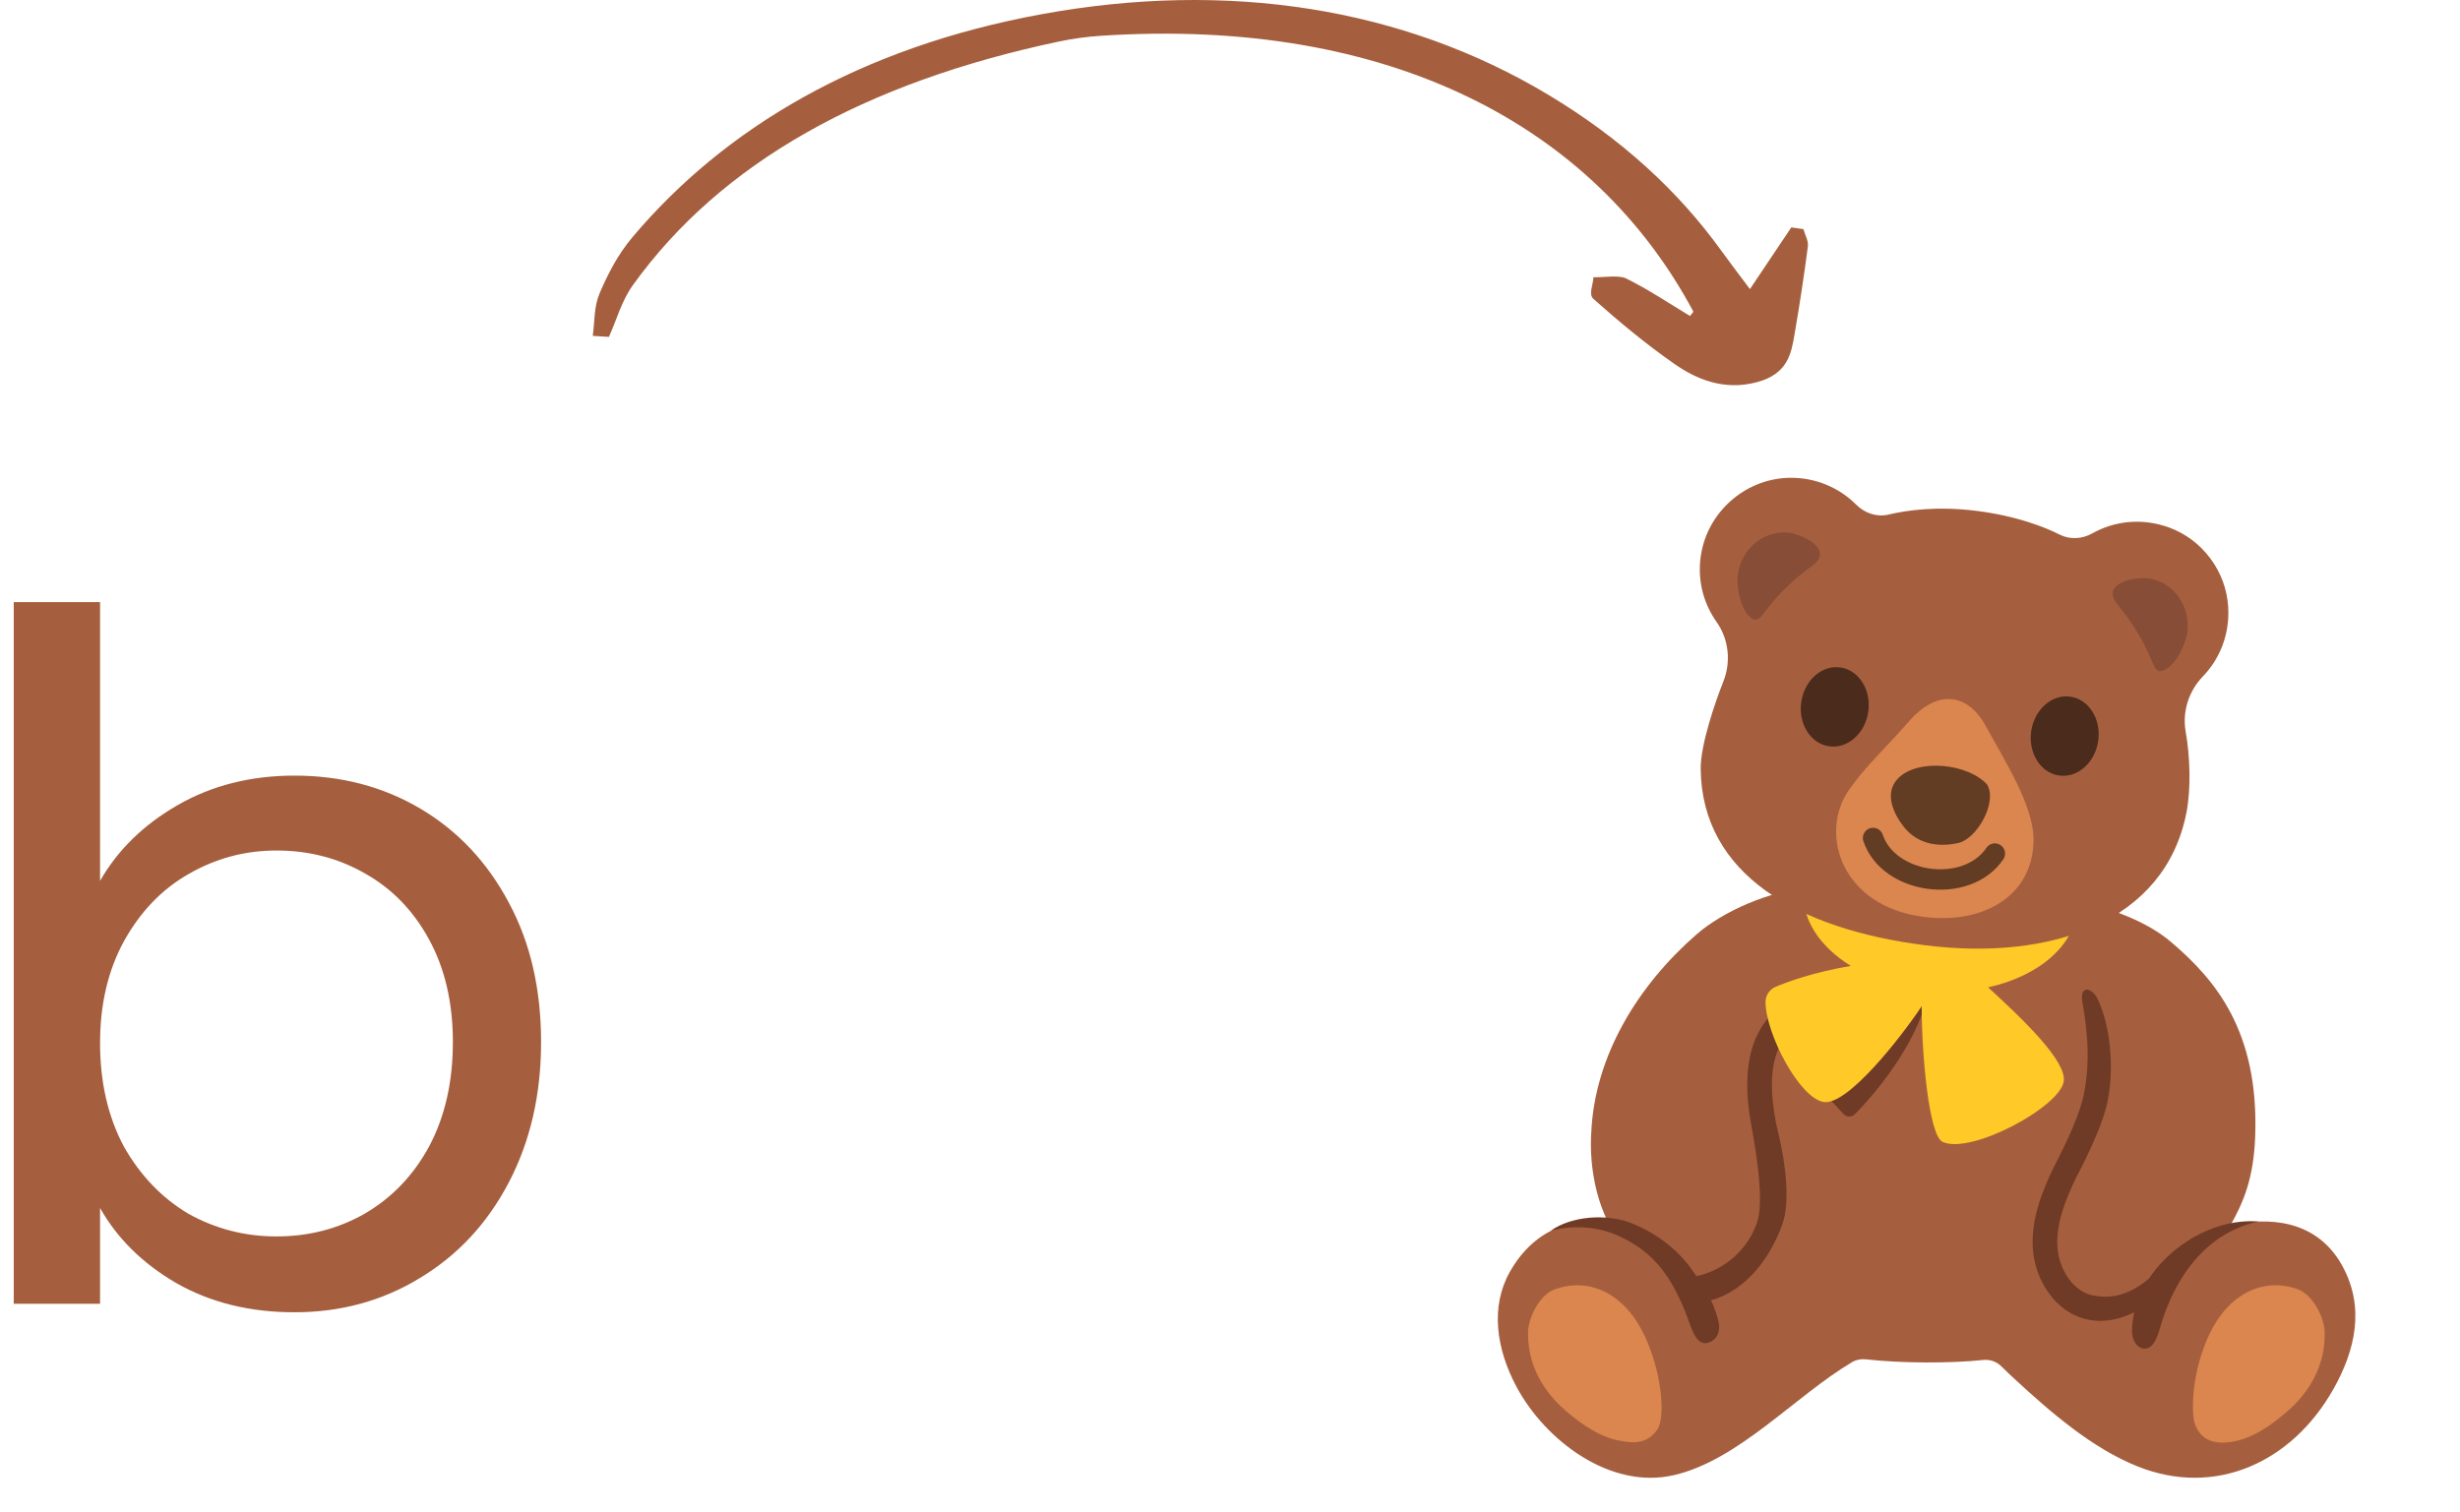
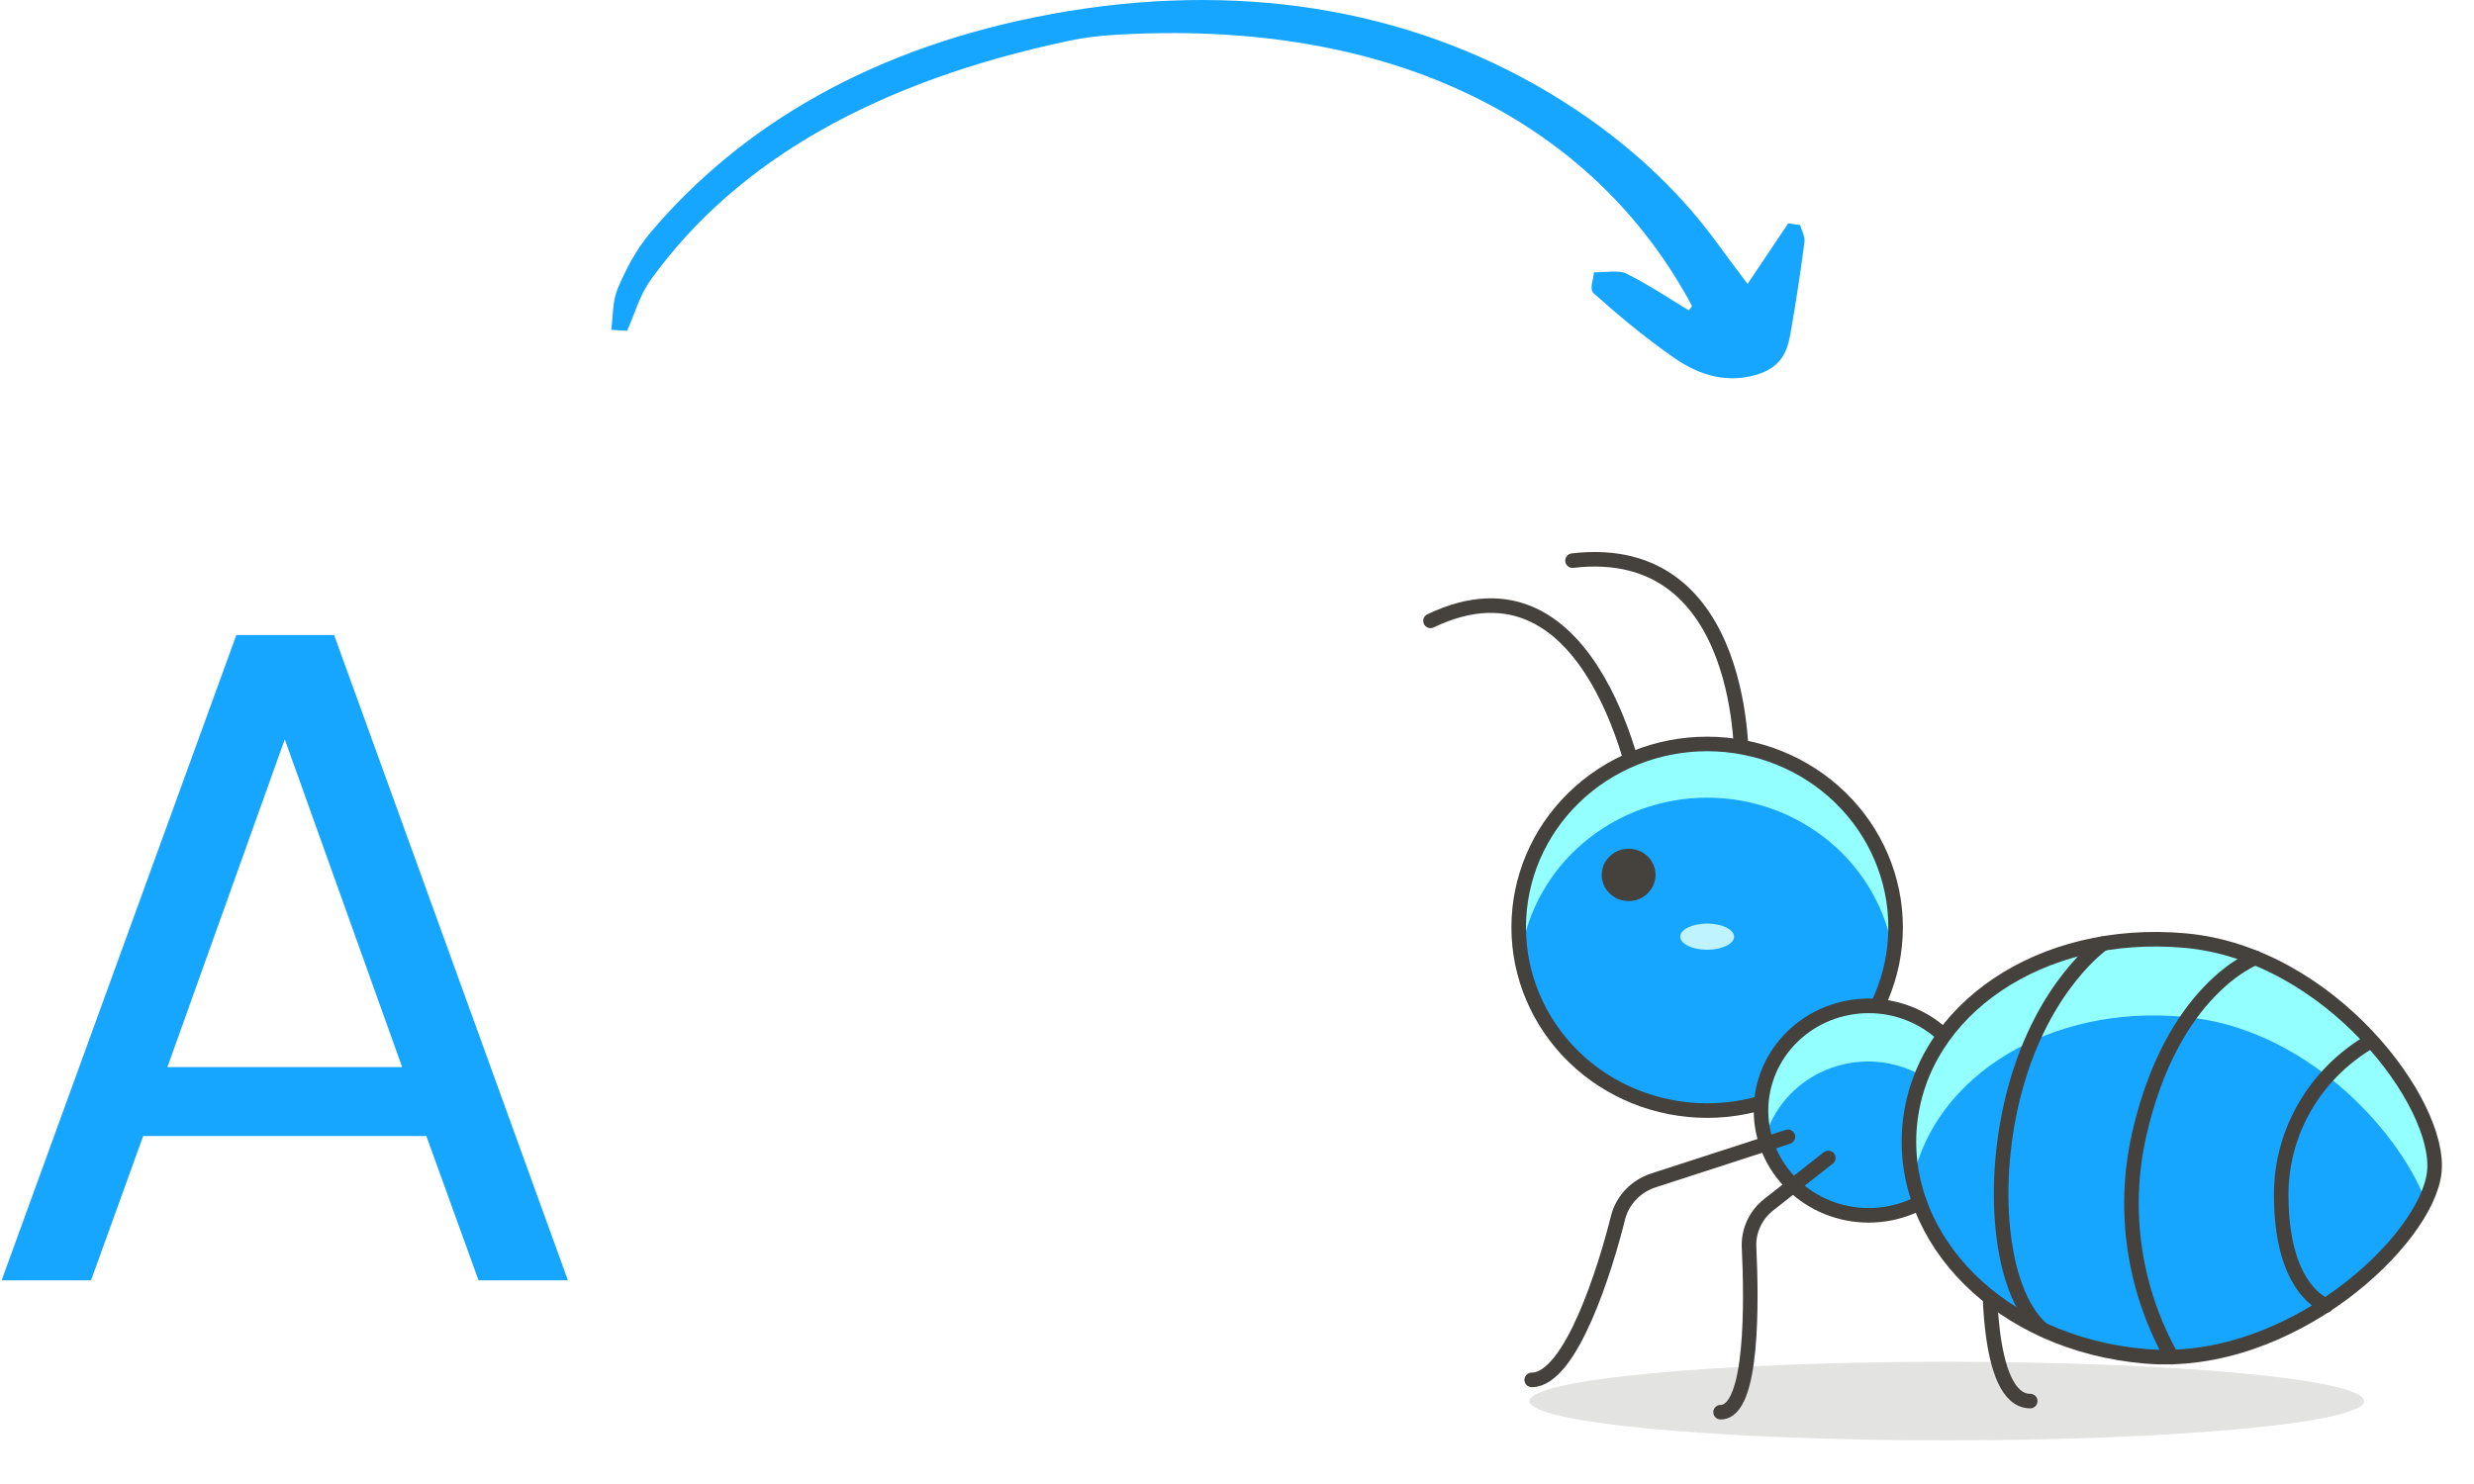
- <svg xmlns="http://www.w3.org/2000/svg" width="83" height="51" viewBox="0 0 83 51" fill="none">
-   <path d="M3.376 29.728C3.973 28.683 4.848 27.829 6 27.168C7.152 26.507 8.464 26.176 9.936 26.176C11.515 26.176 12.933 26.549 14.192 27.296C15.451 28.043 16.443 29.099 17.168 30.464C17.893 31.808 18.256 33.376 18.256 35.168C18.256 36.939 17.893 38.517 17.168 39.904C16.443 41.291 15.44 42.368 14.16 43.136C12.901 43.904 11.493 44.288 9.936 44.288C8.421 44.288 7.088 43.957 5.936 43.296C4.805 42.635 3.952 41.792 3.376 40.768V44H0.464V20.32H3.376V29.728ZM15.28 35.168C15.28 33.845 15.013 32.693 14.48 31.712C13.947 30.731 13.221 29.984 12.304 29.472C11.408 28.96 10.416 28.704 9.328 28.704C8.261 28.704 7.269 28.971 6.352 29.504C5.456 30.016 4.731 30.773 4.176 31.776C3.643 32.757 3.376 33.899 3.376 35.2C3.376 36.523 3.643 37.685 4.176 38.688C4.731 39.669 5.456 40.427 6.352 40.96C7.269 41.472 8.261 41.728 9.328 41.728C10.416 41.728 11.408 41.472 12.304 40.96C13.221 40.427 13.947 39.669 14.48 38.688C15.013 37.685 15.28 36.512 15.28 35.168Z" fill="#A65F3E" />
-   <path d="M79.049 42.757C78.3 41.356 76.891 41.016 75.35 41.333C75.322 41.339 75.288 41.347 75.254 41.359C75.696 40.563 76.036 39.784 76.09 38.347C76.216 34.808 74.757 33.07 73.243 31.785C70.108 29.122 61.043 29.999 60.902 30.005C59.738 30.052 58.115 30.764 57.235 31.54C55.294 33.231 53.798 35.613 53.688 38.24C53.629 39.19 53.795 40.318 54.248 41.229C53.03 41.078 51.742 41.497 50.938 42.931C50.285 44.093 50.471 45.516 51.179 46.826C52.139 48.604 54.318 50.283 56.475 49.785C58.664 49.282 60.562 47.113 62.494 45.968C62.632 45.887 62.795 45.859 62.955 45.876C64.159 46.013 65.852 46.013 66.915 45.898C67.138 45.876 67.357 45.949 67.514 46.103C67.714 46.3 67.914 46.486 67.987 46.553C69.199 47.67 70.586 48.877 72.127 49.492C74.737 50.533 77.327 49.369 78.731 46.877C79.468 45.566 79.791 44.143 79.049 42.757Z" fill="#A65F3E" />
-   <path d="M70.867 44.579C70.743 44.579 70.616 44.568 70.49 44.545C69.351 44.334 68.673 43.201 68.591 42.188C68.51 41.165 68.904 40.194 69.297 39.382C69.368 39.235 70.099 37.894 70.296 36.983C70.591 35.607 70.344 34.353 70.256 33.793C70.169 33.231 70.597 33.326 70.782 33.728C71.238 34.716 71.32 36.097 71.114 37.151C70.926 38.116 70.119 39.601 70.048 39.747C69.702 40.462 69.356 41.3 69.421 42.124C69.475 42.802 69.919 43.592 70.639 43.724C71.418 43.867 72.042 43.586 72.7 42.984L73.409 43.254C72.889 43.733 71.958 44.579 70.867 44.579ZM59.923 37.908C59.755 36.994 59.636 35.838 60.21 35.019L59.791 34.212C58.728 35.289 58.902 36.983 59.102 38.057C59.127 38.2 59.541 40.315 59.313 41.148C59.051 42.104 58.202 42.872 57.234 43.069C56.711 42.233 55.927 41.634 55.06 41.286C54.217 40.945 53.005 41.038 52.315 41.542C53.058 41.336 53.924 41.384 54.65 41.73C55.66 42.208 56.284 42.863 56.855 44.256C57.043 44.714 57.192 45.445 57.628 45.319C57.879 45.248 58.075 44.995 57.98 44.593C57.879 44.168 57.727 43.879 57.727 43.879C57.727 43.879 59.268 43.614 60.12 41.367C60.556 40.214 59.951 38.048 59.923 37.908Z" fill="#703B26" />
-   <path d="M72.717 45.248C72.636 45.4 72.52 45.518 72.355 45.516C72.099 45.513 71.936 45.212 71.933 44.953C71.921 42.917 74.152 41.058 76.205 41.224C74.599 41.567 73.412 42.877 72.838 44.95C72.81 45.049 72.768 45.153 72.717 45.248ZM62.193 37.593L61.574 36.921C62.587 35.956 63.968 34.628 64.207 33.43L65.025 33.593C64.758 34.938 63.613 36.561 62.587 37.601C62.477 37.714 62.297 37.708 62.193 37.593Z" fill="#703B26" />
-   <path d="M67.078 33.321C68.78 32.949 70.023 31.906 70.102 30.604L60.843 30.044C60.784 31.037 61.414 31.962 62.446 32.598C61.161 32.817 60.283 33.146 59.909 33.304C59.704 33.391 59.569 33.591 59.569 33.816C59.572 34.882 60.711 37.058 61.529 37.191C62.339 37.323 64.165 34.972 64.837 33.959C64.837 35.534 65.073 38.318 65.545 38.538C66.504 38.979 69.542 37.337 69.632 36.479C69.702 35.807 68.355 34.491 67.078 33.321Z" fill="#FFCA28" />
-   <path d="M75.179 20.484C75.108 19.281 74.307 18.206 73.173 17.798C72.254 17.469 71.334 17.585 70.594 18.001C70.257 18.189 69.852 18.22 69.503 18.046C68.963 17.776 68.026 17.41 66.693 17.242C65.366 17.073 64.339 17.219 63.723 17.365C63.324 17.461 62.913 17.32 62.624 17.028C62.335 16.74 61.992 16.512 61.614 16.357C61.237 16.202 60.832 16.123 60.424 16.125C58.981 16.125 57.702 17.177 57.415 18.592C57.235 19.472 57.446 20.327 57.918 20.991C58.329 21.573 58.41 22.335 58.146 22.999C57.879 23.668 57.37 25.139 57.381 25.955C57.423 29.512 60.66 31.358 64.941 31.9C69.222 32.443 73.05 31.107 73.77 27.426C73.933 26.593 73.888 25.505 73.744 24.689C73.626 24.017 73.848 23.322 74.324 22.83C74.892 22.239 75.235 21.415 75.179 20.484Z" fill="#A65F3E" />
-   <path d="M58.63 19.41C58.745 18.513 59.524 17.874 60.376 17.981C60.7 18.023 61.67 18.403 61.338 18.909C61.276 19.002 61.183 19.067 61.093 19.132C60.483 19.574 59.944 20.108 59.496 20.715C59.414 20.828 59.291 20.954 59.169 20.901C58.742 20.718 58.579 19.821 58.63 19.41ZM73.8 21.337C73.915 20.439 73.316 19.624 72.467 19.517C72.144 19.475 71.109 19.601 71.305 20.175C71.342 20.282 71.415 20.366 71.486 20.453C71.961 21.027 72.352 21.683 72.636 22.388C72.686 22.518 72.774 22.672 72.906 22.65C73.364 22.577 73.747 21.75 73.8 21.337Z" fill="#874D36" />
-   <path opacity="0.7" d="M64.423 24.329C63.594 25.282 62.969 25.823 62.382 26.663C61.383 28.092 62.078 30.576 64.907 30.944C66.879 31.2 68.578 30.266 68.611 28.379C68.634 27.184 67.579 25.589 67.033 24.56C66.353 23.283 65.287 23.336 64.423 24.329Z" fill="#F29657" />
-   <path opacity="0.55" d="M63.035 24.017C63.139 23.282 62.718 22.614 62.094 22.525C61.469 22.436 60.879 22.96 60.774 23.695C60.669 24.43 61.091 25.098 61.715 25.187C62.339 25.276 62.93 24.752 63.035 24.017Z" fill="black" />
-   <path opacity="0.55" d="M70.793 25.003C70.898 24.268 70.477 23.6 69.852 23.511C69.228 23.423 68.637 23.946 68.532 24.681C68.428 25.417 68.849 26.084 69.473 26.173C70.098 26.262 70.689 25.738 70.793 25.003Z" fill="black" />
-   <path opacity="0.55" d="M63.197 28.281C63.732 29.858 66.364 30.202 67.306 28.807" stroke="black" stroke-width="0.688" stroke-miterlimit="10" stroke-linecap="round" />
-   <path opacity="0.55" d="M66.063 28.452C65.385 28.601 64.696 28.483 64.243 27.915C63.903 27.49 63.551 26.779 64.035 26.275C64.721 25.572 66.429 25.783 67.047 26.481C67.399 27.074 66.704 28.317 66.063 28.452Z" fill="black" />
-   <path opacity="0.7" d="M51.556 44.967C51.565 44.453 51.953 43.704 52.436 43.524C53.59 43.088 54.844 43.614 55.539 45.192C56.112 46.497 56.169 47.867 55.924 48.235C55.561 48.778 55.032 48.691 54.667 48.626C54 48.508 53.421 48.106 52.898 47.673C52.366 47.231 51.534 46.337 51.556 44.967ZM78.432 44.945C78.415 44.43 78.016 43.69 77.532 43.513C76.374 43.094 75.125 43.637 74.456 45.226C73.901 46.539 73.963 47.746 74.039 48.002C74.275 48.792 75.015 48.716 75.378 48.646C76.042 48.517 76.615 48.106 77.133 47.667C77.659 47.223 78.475 46.317 78.432 44.945Z" fill="#F29657" />
-   <path d="M20 11.335C20.068 10.856 20.034 10.359 20.228 9.905C20.506 9.252 20.844 8.592 21.34 8.003C24.454 4.31 29.02 1.598 35.151 0.478C41.407 -0.666 47.318 0.244 52.245 3.202C54.712 4.683 56.632 6.457 58.069 8.451C58.329 8.811 58.602 9.168 59.042 9.757C59.595 8.933 60.016 8.304 60.438 7.675C60.574 7.694 60.711 7.714 60.847 7.733C60.901 7.928 61.021 8.126 60.997 8.317C60.868 9.312 60.716 10.305 60.545 11.297C60.436 11.935 60.316 12.621 59.279 12.898C58.165 13.196 57.229 12.793 56.509 12.292C55.519 11.603 54.622 10.852 53.763 10.089C53.586 9.932 53.754 9.605 53.762 9.357C54.137 9.364 54.62 9.276 54.865 9.397C55.628 9.774 56.301 10.231 57.023 10.665C57.077 10.585 57.143 10.534 57.126 10.503C53.793 4.277 46.924 0.571 37.152 1.207C36.676 1.238 36.196 1.303 35.741 1.399C29.176 2.783 24.328 5.49 21.361 9.613C20.967 10.16 20.811 10.783 20.544 11.37C20.363 11.358 20.181 11.346 20 11.335Z" fill="#A65F3E" />
+ <svg xmlns="http://www.w3.org/2000/svg" width="85" height="51" viewBox="0 0 85 51" fill="none">
+   <path d="M14.648 39.04H4.92L3.128 44H0.056L8.12 21.824H11.48L19.512 44H16.44L14.648 39.04ZM13.816 36.672L9.784 25.408L5.752 36.672H13.816Z" fill="#17A6FF" />
+   <path d="M56.34 27.413C56.34 27.413 54.845 18.608 49.148 21.337M59.832 26.317C59.832 26.317 60.079 18.555 54.028 19.267M68.365 43.425C68.365 43.425 68.173 48.15 69.753 48.15" stroke="#45413C" stroke-width="0.5" stroke-linecap="round" stroke-linejoin="round" />
+   <path opacity="0.15" d="M52.548 48.15C52.548 48.327 52.919 48.503 53.639 48.667C54.36 48.83 55.416 48.979 56.747 49.105C58.079 49.23 59.659 49.329 61.399 49.397C63.138 49.465 65.002 49.5 66.885 49.5C68.768 49.5 70.633 49.465 72.372 49.397C74.112 49.329 75.692 49.23 77.023 49.105C78.355 48.979 79.411 48.83 80.132 48.667C80.852 48.503 81.223 48.327 81.223 48.15C81.223 47.973 80.852 47.797 80.132 47.633C79.411 47.47 78.355 47.321 77.023 47.195C75.692 47.07 74.112 46.971 72.372 46.903C70.633 46.835 68.768 46.8 66.885 46.8C65.002 46.8 63.138 46.835 61.399 46.903C59.659 46.971 58.079 47.07 56.747 47.195C55.416 47.321 54.36 47.47 53.639 47.633C52.919 47.797 52.548 47.973 52.548 48.15Z" fill="#45413C" />
+   <path d="M52.178 31.867C52.178 33.538 52.86 35.141 54.074 36.322C55.288 37.504 56.935 38.167 58.653 38.167C60.37 38.167 62.017 37.504 63.231 36.322C64.445 35.141 65.128 33.538 65.128 31.867C65.128 30.197 64.445 28.594 63.231 27.413C62.017 26.231 60.37 25.567 58.653 25.567C56.935 25.567 55.288 26.231 54.074 27.413C52.86 28.594 52.178 30.197 52.178 31.867Z" fill="#17A6FF" />
+   <path d="M58.653 27.413C60.205 27.413 61.705 27.956 62.88 28.943C64.055 29.93 64.825 31.296 65.051 32.79C65.101 32.485 65.126 32.176 65.128 31.867C65.128 30.197 64.445 28.594 63.231 27.413C62.017 26.231 60.37 25.567 58.653 25.567C56.935 25.567 55.288 26.231 54.074 27.413C52.86 28.594 52.178 30.197 52.178 31.867C52.179 32.176 52.205 32.485 52.255 32.79C52.48 31.296 53.251 29.93 54.426 28.943C55.6 27.956 57.101 27.413 58.653 27.413Z" fill="#94FFFF" />
+   <path d="M52.178 31.867C52.178 33.538 52.86 35.141 54.074 36.322C55.288 37.504 56.935 38.167 58.653 38.167C60.37 38.167 62.017 37.504 63.231 36.322C64.445 35.141 65.128 33.538 65.128 31.867C65.128 30.197 64.445 28.594 63.231 27.413C62.017 26.231 60.37 25.567 58.653 25.567C56.935 25.567 55.288 26.231 54.074 27.413C52.86 28.594 52.178 30.197 52.178 31.867Z" stroke="#45413C" stroke-width="0.5" stroke-linecap="round" stroke-linejoin="round" />
+   <path d="M60.503 38.167C60.503 39.122 60.893 40.038 61.587 40.713C62.281 41.388 63.222 41.767 64.203 41.767C65.184 41.767 66.125 41.388 66.819 40.713C67.513 40.038 67.903 39.122 67.903 38.167C67.903 37.213 67.513 36.297 66.819 35.622C66.125 34.947 65.184 34.568 64.203 34.568C63.222 34.568 62.281 34.947 61.587 35.622C60.893 36.297 60.503 37.213 60.503 38.167Z" fill="#17A6FF" />
+   <path d="M64.187 36.48C64.993 36.483 65.776 36.743 66.417 37.219C67.057 37.696 67.519 38.364 67.733 39.12C67.831 38.811 67.883 38.49 67.887 38.167C67.887 37.213 67.498 36.297 66.804 35.622C66.11 34.947 65.169 34.568 64.187 34.568C63.206 34.568 62.265 34.947 61.571 35.622C60.877 36.297 60.487 37.213 60.487 38.167C60.494 38.49 60.543 38.81 60.634 39.12C60.848 38.362 61.311 37.694 61.953 37.217C62.595 36.74 63.38 36.481 64.187 36.48Z" fill="#94FFFF" />
+   <path d="M60.503 38.167C60.503 39.122 60.893 40.038 61.587 40.713C62.281 41.388 63.222 41.767 64.203 41.767C65.184 41.767 66.125 41.388 66.819 40.713C67.513 40.038 67.903 39.122 67.903 38.167C67.903 37.213 67.513 36.297 66.819 35.622C66.125 34.947 65.184 34.568 64.203 34.568C63.222 34.568 62.281 34.947 61.587 35.622C60.893 36.297 60.503 37.213 60.503 38.167Z" stroke="#45413C" stroke-width="0.5" stroke-linecap="round" stroke-linejoin="round" />
+   <path d="M75.079 32.325C80.059 32.775 83.89 37.935 83.635 40.282C83.381 42.63 78.694 47.032 73.715 46.612C68.735 46.193 65.236 42.6 65.613 38.655C65.991 34.71 70.1 31.875 75.079 32.325Z" fill="#17A6FF" />
+   <path d="M75.079 34.95C79.08 35.31 82.341 38.7 83.335 41.265C83.487 40.955 83.589 40.623 83.636 40.282C83.89 37.935 80.051 32.782 75.079 32.325C70.108 31.867 65.991 34.71 65.614 38.655C65.558 39.272 65.597 39.894 65.729 40.5C66.5 36.983 70.424 34.5 75.079 34.95Z" fill="#94FFFF" />
+   <path d="M61.428 39.068L56.803 40.568C56.513 40.663 56.251 40.826 56.041 41.043C55.831 41.26 55.68 41.525 55.6 41.812C55.153 43.62 53.966 47.422 52.625 47.422M62.815 39.795L60.78 41.392C60.55 41.57 60.367 41.799 60.248 42.06C60.128 42.322 60.076 42.607 60.094 42.892C60.179 44.685 60.241 48.532 59.115 48.532M75.079 32.325C80.059 32.775 83.89 37.935 83.636 40.282C83.381 42.63 78.695 47.032 73.715 46.612C68.735 46.193 65.236 42.6 65.614 38.655C65.991 34.71 70.1 31.875 75.079 32.325Z" stroke="#45413C" stroke-width="0.5" stroke-linecap="round" stroke-linejoin="round" />
+   <path d="M56.88 30.067C56.88 30.245 56.825 30.419 56.724 30.567C56.622 30.715 56.478 30.831 56.309 30.899C56.14 30.967 55.954 30.985 55.774 30.95C55.595 30.916 55.43 30.83 55.301 30.704C55.171 30.578 55.083 30.418 55.048 30.243C55.012 30.069 55.03 29.887 55.1 29.723C55.17 29.559 55.289 29.418 55.441 29.319C55.593 29.22 55.772 29.168 55.955 29.168C56.2 29.168 56.435 29.262 56.609 29.431C56.782 29.6 56.88 29.829 56.88 30.067Z" fill="#45413C" />
+   <path d="M57.728 32.19C57.728 32.438 58.144 32.64 58.653 32.64C59.162 32.64 59.578 32.438 59.578 32.19C59.578 31.942 59.162 31.74 58.653 31.74C58.144 31.74 57.728 31.942 57.728 32.19Z" fill="#BFF3FF" />
+   <path d="M72.251 32.43C72.251 32.43 70.216 33.825 69.237 37.41C68.358 40.635 68.689 44.355 70.138 45.66M74.617 46.642C73.316 44.324 72.914 41.628 73.484 39.045C74.617 33.96 77.492 32.917 77.492 32.917M79.92 44.865C79.92 44.865 78.433 44.385 78.379 41.265C78.34 40.165 78.606 39.075 79.148 38.109C79.691 37.144 80.49 36.337 81.462 35.775" stroke="#45413C" stroke-width="0.5" stroke-linecap="round" stroke-linejoin="round" />
+   <path d="M21 11.335C21.068 10.856 21.034 10.359 21.228 9.905C21.506 9.252 21.844 8.592 22.34 8.003C25.454 4.31 30.02 1.598 36.151 0.478C42.407 -0.666 48.318 0.244 53.245 3.202C55.712 4.683 57.632 6.457 59.069 8.451C59.329 8.811 59.602 9.168 60.042 9.757C60.595 8.933 61.016 8.304 61.438 7.675C61.574 7.694 61.711 7.714 61.847 7.733C61.901 7.928 62.021 8.126 61.997 8.317C61.868 9.312 61.716 10.305 61.545 11.297C61.436 11.935 61.316 12.621 60.279 12.898C59.165 13.196 58.229 12.793 57.509 12.292C56.519 11.603 55.622 10.852 54.763 10.089C54.586 9.932 54.754 9.605 54.762 9.357C55.137 9.364 55.62 9.276 55.865 9.397C56.628 9.774 57.301 10.231 58.023 10.665C58.077 10.585 58.143 10.534 58.126 10.503C54.793 4.277 47.924 0.571 38.152 1.207C37.676 1.238 37.196 1.303 36.741 1.399C30.176 2.783 25.328 5.49 22.361 9.613C21.967 10.16 21.811 10.783 21.544 11.37C21.363 11.358 21.181 11.346 21 11.335Z" fill="#17A6FF" />
</svg>
